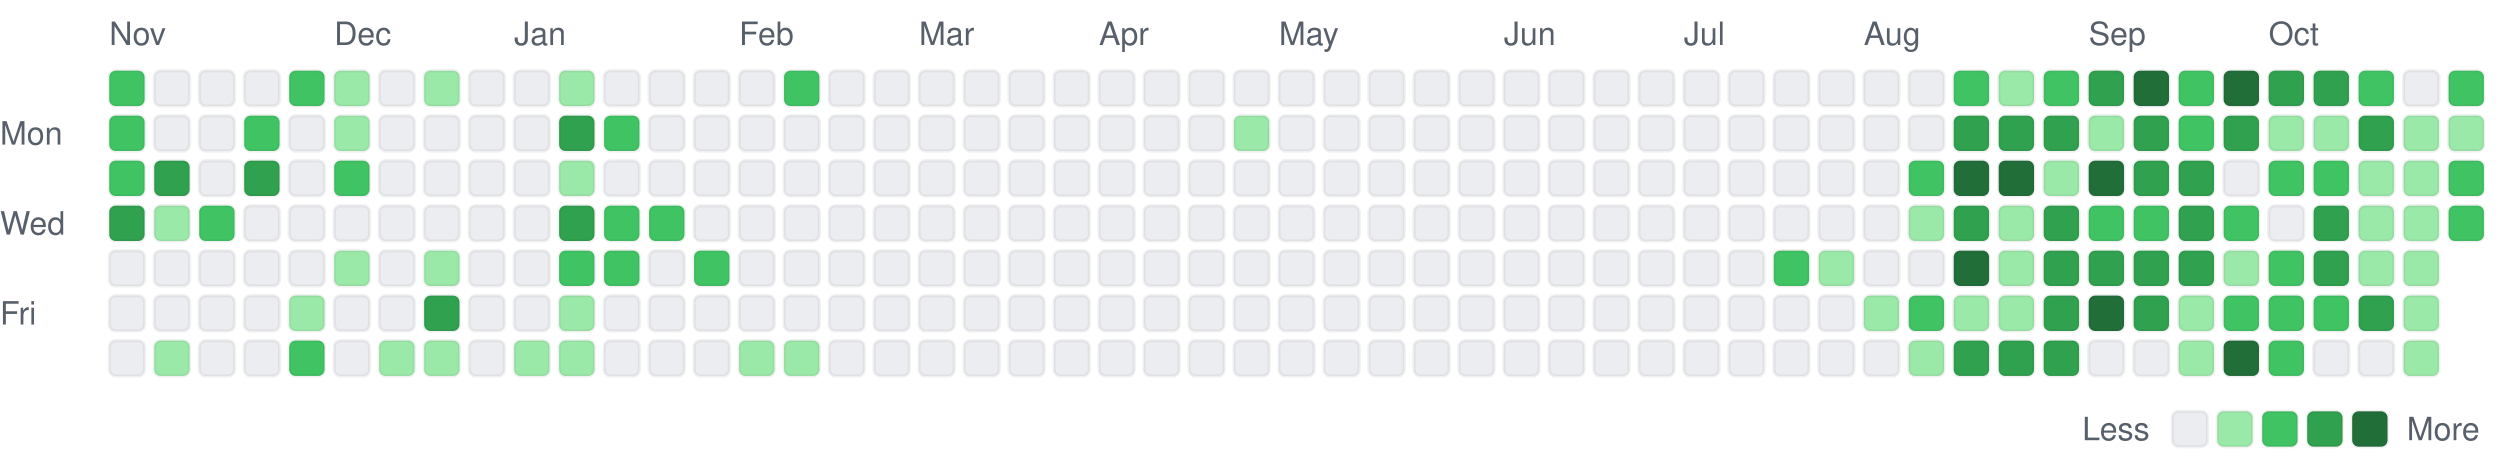
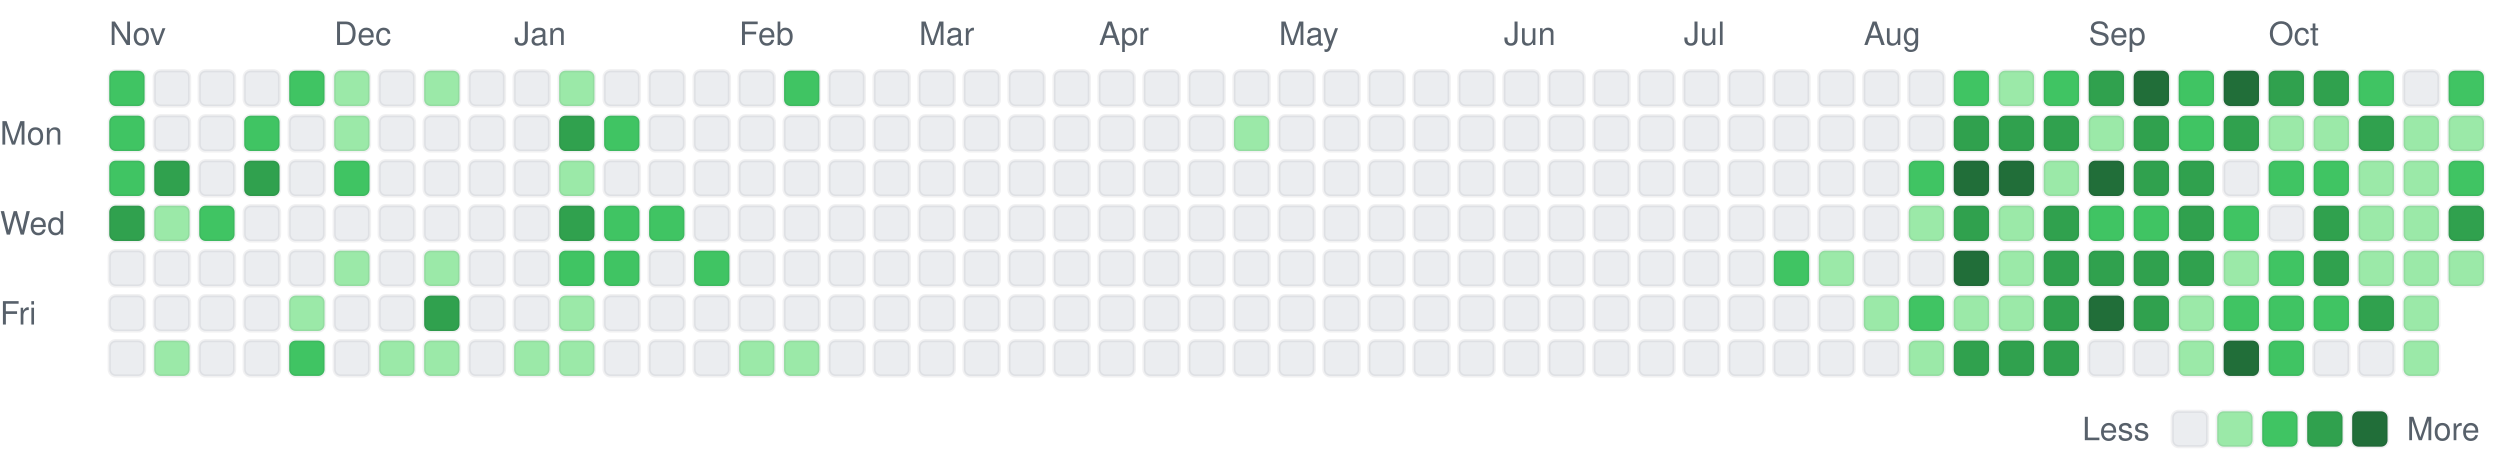
<svg xmlns="http://www.w3.org/2000/svg" width="778" height="146" viewBox="0 0 778 146" role="img" aria-label="LeetCode submissions per day, last 53 weeks">
  <style>text{font:10px -apple-system, Segoe UI, Helvetica, Arial, sans-serif;fill:#57606a}rect{rx:2px;ry:2px;stroke:rgba(27,31,35,.06);stroke-width:1px}.l0{fill:#ebedf0}.l1{fill:#9be9a8}.l2{fill:#40c463}.l3{fill:#30a14e}.l4{fill:#216e39}@media (prefers-color-scheme:dark){text{fill:#8b949e}rect{stroke:rgba(255,255,255,.05)}.l0{fill:#161b22}.l1{fill:#0e4429}.l2{fill:#006d32}.l3{fill:#26a641}.l4{fill:#39d353}}</style>
  <text x="34" y="14">Nov</text>
  <rect class="l2" x="34" y="22" width="11" height="11" />
  <rect class="l2" x="34" y="36" width="11" height="11" />
  <rect class="l2" x="34" y="50" width="11" height="11" />
  <rect class="l3" x="34" y="64" width="11" height="11" />
  <rect class="l0" x="34" y="78" width="11" height="11" />
  <rect class="l0" x="34" y="92" width="11" height="11" />
  <rect class="l0" x="34" y="106" width="11" height="11" />
  <rect class="l0" x="48" y="22" width="11" height="11" />
  <rect class="l0" x="48" y="36" width="11" height="11" />
  <rect class="l3" x="48" y="50" width="11" height="11" />
  <rect class="l1" x="48" y="64" width="11" height="11" />
  <rect class="l0" x="48" y="78" width="11" height="11" />
  <rect class="l0" x="48" y="92" width="11" height="11" />
  <rect class="l1" x="48" y="106" width="11" height="11" />
  <rect class="l0" x="62" y="22" width="11" height="11" />
  <rect class="l0" x="62" y="36" width="11" height="11" />
  <rect class="l0" x="62" y="50" width="11" height="11" />
  <rect class="l2" x="62" y="64" width="11" height="11" />
  <rect class="l0" x="62" y="78" width="11" height="11" />
  <rect class="l0" x="62" y="92" width="11" height="11" />
  <rect class="l0" x="62" y="106" width="11" height="11" />
  <rect class="l0" x="76" y="22" width="11" height="11" />
  <rect class="l2" x="76" y="36" width="11" height="11" />
  <rect class="l3" x="76" y="50" width="11" height="11" />
  <rect class="l0" x="76" y="64" width="11" height="11" />
  <rect class="l0" x="76" y="78" width="11" height="11" />
  <rect class="l0" x="76" y="92" width="11" height="11" />
  <rect class="l0" x="76" y="106" width="11" height="11" />
  <rect class="l2" x="90" y="22" width="11" height="11" />
  <rect class="l0" x="90" y="36" width="11" height="11" />
  <rect class="l0" x="90" y="50" width="11" height="11" />
  <rect class="l0" x="90" y="64" width="11" height="11" />
  <rect class="l0" x="90" y="78" width="11" height="11" />
  <rect class="l1" x="90" y="92" width="11" height="11" />
  <rect class="l2" x="90" y="106" width="11" height="11" />
  <text x="104" y="14">Dec</text>
  <rect class="l1" x="104" y="22" width="11" height="11" />
  <rect class="l1" x="104" y="36" width="11" height="11" />
  <rect class="l2" x="104" y="50" width="11" height="11" />
  <rect class="l0" x="104" y="64" width="11" height="11" />
  <rect class="l1" x="104" y="78" width="11" height="11" />
  <rect class="l0" x="104" y="92" width="11" height="11" />
  <rect class="l0" x="104" y="106" width="11" height="11" />
  <rect class="l0" x="118" y="22" width="11" height="11" />
  <rect class="l0" x="118" y="36" width="11" height="11" />
  <rect class="l0" x="118" y="50" width="11" height="11" />
  <rect class="l0" x="118" y="64" width="11" height="11" />
  <rect class="l0" x="118" y="78" width="11" height="11" />
  <rect class="l0" x="118" y="92" width="11" height="11" />
  <rect class="l1" x="118" y="106" width="11" height="11" />
  <rect class="l1" x="132" y="22" width="11" height="11" />
  <rect class="l0" x="132" y="36" width="11" height="11" />
  <rect class="l0" x="132" y="50" width="11" height="11" />
  <rect class="l0" x="132" y="64" width="11" height="11" />
  <rect class="l1" x="132" y="78" width="11" height="11" />
  <rect class="l3" x="132" y="92" width="11" height="11" />
  <rect class="l1" x="132" y="106" width="11" height="11" />
  <rect class="l0" x="146" y="22" width="11" height="11" />
  <rect class="l0" x="146" y="36" width="11" height="11" />
  <rect class="l0" x="146" y="50" width="11" height="11" />
  <rect class="l0" x="146" y="64" width="11" height="11" />
  <rect class="l0" x="146" y="78" width="11" height="11" />
  <rect class="l0" x="146" y="92" width="11" height="11" />
  <rect class="l0" x="146" y="106" width="11" height="11" />
  <text x="160" y="14">Jan</text>
  <rect class="l0" x="160" y="22" width="11" height="11" />
  <rect class="l0" x="160" y="36" width="11" height="11" />
  <rect class="l0" x="160" y="50" width="11" height="11" />
  <rect class="l0" x="160" y="64" width="11" height="11" />
  <rect class="l0" x="160" y="78" width="11" height="11" />
  <rect class="l0" x="160" y="92" width="11" height="11" />
  <rect class="l1" x="160" y="106" width="11" height="11" />
  <rect class="l1" x="174" y="22" width="11" height="11" />
  <rect class="l3" x="174" y="36" width="11" height="11" />
  <rect class="l1" x="174" y="50" width="11" height="11" />
  <rect class="l3" x="174" y="64" width="11" height="11" />
  <rect class="l2" x="174" y="78" width="11" height="11" />
  <rect class="l1" x="174" y="92" width="11" height="11" />
  <rect class="l1" x="174" y="106" width="11" height="11" />
  <rect class="l0" x="188" y="22" width="11" height="11" />
  <rect class="l2" x="188" y="36" width="11" height="11" />
  <rect class="l0" x="188" y="50" width="11" height="11" />
  <rect class="l2" x="188" y="64" width="11" height="11" />
  <rect class="l2" x="188" y="78" width="11" height="11" />
  <rect class="l0" x="188" y="92" width="11" height="11" />
  <rect class="l0" x="188" y="106" width="11" height="11" />
  <rect class="l0" x="202" y="22" width="11" height="11" />
  <rect class="l0" x="202" y="36" width="11" height="11" />
  <rect class="l0" x="202" y="50" width="11" height="11" />
  <rect class="l2" x="202" y="64" width="11" height="11" />
  <rect class="l0" x="202" y="78" width="11" height="11" />
  <rect class="l0" x="202" y="92" width="11" height="11" />
  <rect class="l0" x="202" y="106" width="11" height="11" />
  <rect class="l0" x="216" y="22" width="11" height="11" />
  <rect class="l0" x="216" y="36" width="11" height="11" />
  <rect class="l0" x="216" y="50" width="11" height="11" />
  <rect class="l0" x="216" y="64" width="11" height="11" />
  <rect class="l2" x="216" y="78" width="11" height="11" />
  <rect class="l0" x="216" y="92" width="11" height="11" />
  <rect class="l0" x="216" y="106" width="11" height="11" />
  <text x="230" y="14">Feb</text>
  <rect class="l0" x="230" y="22" width="11" height="11" />
  <rect class="l0" x="230" y="36" width="11" height="11" />
  <rect class="l0" x="230" y="50" width="11" height="11" />
  <rect class="l0" x="230" y="64" width="11" height="11" />
  <rect class="l0" x="230" y="78" width="11" height="11" />
  <rect class="l0" x="230" y="92" width="11" height="11" />
  <rect class="l1" x="230" y="106" width="11" height="11" />
  <rect class="l2" x="244" y="22" width="11" height="11" />
  <rect class="l0" x="244" y="36" width="11" height="11" />
  <rect class="l0" x="244" y="50" width="11" height="11" />
  <rect class="l0" x="244" y="64" width="11" height="11" />
  <rect class="l0" x="244" y="78" width="11" height="11" />
  <rect class="l0" x="244" y="92" width="11" height="11" />
  <rect class="l1" x="244" y="106" width="11" height="11" />
  <rect class="l0" x="258" y="22" width="11" height="11" />
  <rect class="l0" x="258" y="36" width="11" height="11" />
  <rect class="l0" x="258" y="50" width="11" height="11" />
  <rect class="l0" x="258" y="64" width="11" height="11" />
  <rect class="l0" x="258" y="78" width="11" height="11" />
  <rect class="l0" x="258" y="92" width="11" height="11" />
  <rect class="l0" x="258" y="106" width="11" height="11" />
  <rect class="l0" x="272" y="22" width="11" height="11" />
  <rect class="l0" x="272" y="36" width="11" height="11" />
  <rect class="l0" x="272" y="50" width="11" height="11" />
  <rect class="l0" x="272" y="64" width="11" height="11" />
  <rect class="l0" x="272" y="78" width="11" height="11" />
  <rect class="l0" x="272" y="92" width="11" height="11" />
  <rect class="l0" x="272" y="106" width="11" height="11" />
  <text x="286" y="14">Mar</text>
  <rect class="l0" x="286" y="22" width="11" height="11" />
  <rect class="l0" x="286" y="36" width="11" height="11" />
  <rect class="l0" x="286" y="50" width="11" height="11" />
  <rect class="l0" x="286" y="64" width="11" height="11" />
  <rect class="l0" x="286" y="78" width="11" height="11" />
  <rect class="l0" x="286" y="92" width="11" height="11" />
  <rect class="l0" x="286" y="106" width="11" height="11" />
  <rect class="l0" x="300" y="22" width="11" height="11" />
  <rect class="l0" x="300" y="36" width="11" height="11" />
  <rect class="l0" x="300" y="50" width="11" height="11" />
  <rect class="l0" x="300" y="64" width="11" height="11" />
  <rect class="l0" x="300" y="78" width="11" height="11" />
  <rect class="l0" x="300" y="92" width="11" height="11" />
  <rect class="l0" x="300" y="106" width="11" height="11" />
  <rect class="l0" x="314" y="22" width="11" height="11" />
  <rect class="l0" x="314" y="36" width="11" height="11" />
  <rect class="l0" x="314" y="50" width="11" height="11" />
  <rect class="l0" x="314" y="64" width="11" height="11" />
  <rect class="l0" x="314" y="78" width="11" height="11" />
  <rect class="l0" x="314" y="92" width="11" height="11" />
  <rect class="l0" x="314" y="106" width="11" height="11" />
  <rect class="l0" x="328" y="22" width="11" height="11" />
  <rect class="l0" x="328" y="36" width="11" height="11" />
  <rect class="l0" x="328" y="50" width="11" height="11" />
  <rect class="l0" x="328" y="64" width="11" height="11" />
  <rect class="l0" x="328" y="78" width="11" height="11" />
  <rect class="l0" x="328" y="92" width="11" height="11" />
  <rect class="l0" x="328" y="106" width="11" height="11" />
  <text x="342" y="14">Apr</text>
  <rect class="l0" x="342" y="22" width="11" height="11" />
  <rect class="l0" x="342" y="36" width="11" height="11" />
  <rect class="l0" x="342" y="50" width="11" height="11" />
  <rect class="l0" x="342" y="64" width="11" height="11" />
  <rect class="l0" x="342" y="78" width="11" height="11" />
  <rect class="l0" x="342" y="92" width="11" height="11" />
  <rect class="l0" x="342" y="106" width="11" height="11" />
  <rect class="l0" x="356" y="22" width="11" height="11" />
  <rect class="l0" x="356" y="36" width="11" height="11" />
  <rect class="l0" x="356" y="50" width="11" height="11" />
  <rect class="l0" x="356" y="64" width="11" height="11" />
  <rect class="l0" x="356" y="78" width="11" height="11" />
  <rect class="l0" x="356" y="92" width="11" height="11" />
  <rect class="l0" x="356" y="106" width="11" height="11" />
  <rect class="l0" x="370" y="22" width="11" height="11" />
  <rect class="l0" x="370" y="36" width="11" height="11" />
  <rect class="l0" x="370" y="50" width="11" height="11" />
  <rect class="l0" x="370" y="64" width="11" height="11" />
  <rect class="l0" x="370" y="78" width="11" height="11" />
  <rect class="l0" x="370" y="92" width="11" height="11" />
  <rect class="l0" x="370" y="106" width="11" height="11" />
  <rect class="l0" x="384" y="22" width="11" height="11" />
  <rect class="l1" x="384" y="36" width="11" height="11" />
  <rect class="l0" x="384" y="50" width="11" height="11" />
  <rect class="l0" x="384" y="64" width="11" height="11" />
  <rect class="l0" x="384" y="78" width="11" height="11" />
  <rect class="l0" x="384" y="92" width="11" height="11" />
  <rect class="l0" x="384" y="106" width="11" height="11" />
  <text x="398" y="14">May</text>
  <rect class="l0" x="398" y="22" width="11" height="11" />
  <rect class="l0" x="398" y="36" width="11" height="11" />
  <rect class="l0" x="398" y="50" width="11" height="11" />
  <rect class="l0" x="398" y="64" width="11" height="11" />
  <rect class="l0" x="398" y="78" width="11" height="11" />
  <rect class="l0" x="398" y="92" width="11" height="11" />
  <rect class="l0" x="398" y="106" width="11" height="11" />
  <rect class="l0" x="412" y="22" width="11" height="11" />
  <rect class="l0" x="412" y="36" width="11" height="11" />
  <rect class="l0" x="412" y="50" width="11" height="11" />
  <rect class="l0" x="412" y="64" width="11" height="11" />
  <rect class="l0" x="412" y="78" width="11" height="11" />
  <rect class="l0" x="412" y="92" width="11" height="11" />
  <rect class="l0" x="412" y="106" width="11" height="11" />
  <rect class="l0" x="426" y="22" width="11" height="11" />
  <rect class="l0" x="426" y="36" width="11" height="11" />
  <rect class="l0" x="426" y="50" width="11" height="11" />
  <rect class="l0" x="426" y="64" width="11" height="11" />
  <rect class="l0" x="426" y="78" width="11" height="11" />
  <rect class="l0" x="426" y="92" width="11" height="11" />
  <rect class="l0" x="426" y="106" width="11" height="11" />
  <rect class="l0" x="440" y="22" width="11" height="11" />
  <rect class="l0" x="440" y="36" width="11" height="11" />
  <rect class="l0" x="440" y="50" width="11" height="11" />
  <rect class="l0" x="440" y="64" width="11" height="11" />
  <rect class="l0" x="440" y="78" width="11" height="11" />
  <rect class="l0" x="440" y="92" width="11" height="11" />
  <rect class="l0" x="440" y="106" width="11" height="11" />
  <rect class="l0" x="454" y="22" width="11" height="11" />
  <rect class="l0" x="454" y="36" width="11" height="11" />
  <rect class="l0" x="454" y="50" width="11" height="11" />
  <rect class="l0" x="454" y="64" width="11" height="11" />
  <rect class="l0" x="454" y="78" width="11" height="11" />
  <rect class="l0" x="454" y="92" width="11" height="11" />
  <rect class="l0" x="454" y="106" width="11" height="11" />
  <text x="468" y="14">Jun</text>
  <rect class="l0" x="468" y="22" width="11" height="11" />
  <rect class="l0" x="468" y="36" width="11" height="11" />
  <rect class="l0" x="468" y="50" width="11" height="11" />
  <rect class="l0" x="468" y="64" width="11" height="11" />
  <rect class="l0" x="468" y="78" width="11" height="11" />
  <rect class="l0" x="468" y="92" width="11" height="11" />
  <rect class="l0" x="468" y="106" width="11" height="11" />
  <rect class="l0" x="482" y="22" width="11" height="11" />
  <rect class="l0" x="482" y="36" width="11" height="11" />
  <rect class="l0" x="482" y="50" width="11" height="11" />
  <rect class="l0" x="482" y="64" width="11" height="11" />
  <rect class="l0" x="482" y="78" width="11" height="11" />
  <rect class="l0" x="482" y="92" width="11" height="11" />
  <rect class="l0" x="482" y="106" width="11" height="11" />
  <rect class="l0" x="496" y="22" width="11" height="11" />
  <rect class="l0" x="496" y="36" width="11" height="11" />
  <rect class="l0" x="496" y="50" width="11" height="11" />
  <rect class="l0" x="496" y="64" width="11" height="11" />
  <rect class="l0" x="496" y="78" width="11" height="11" />
  <rect class="l0" x="496" y="92" width="11" height="11" />
  <rect class="l0" x="496" y="106" width="11" height="11" />
  <rect class="l0" x="510" y="22" width="11" height="11" />
  <rect class="l0" x="510" y="36" width="11" height="11" />
  <rect class="l0" x="510" y="50" width="11" height="11" />
  <rect class="l0" x="510" y="64" width="11" height="11" />
  <rect class="l0" x="510" y="78" width="11" height="11" />
  <rect class="l0" x="510" y="92" width="11" height="11" />
  <rect class="l0" x="510" y="106" width="11" height="11" />
  <text x="524" y="14">Jul</text>
  <rect class="l0" x="524" y="22" width="11" height="11" />
  <rect class="l0" x="524" y="36" width="11" height="11" />
  <rect class="l0" x="524" y="50" width="11" height="11" />
  <rect class="l0" x="524" y="64" width="11" height="11" />
  <rect class="l0" x="524" y="78" width="11" height="11" />
  <rect class="l0" x="524" y="92" width="11" height="11" />
  <rect class="l0" x="524" y="106" width="11" height="11" />
  <rect class="l0" x="538" y="22" width="11" height="11" />
  <rect class="l0" x="538" y="36" width="11" height="11" />
  <rect class="l0" x="538" y="50" width="11" height="11" />
  <rect class="l0" x="538" y="64" width="11" height="11" />
  <rect class="l0" x="538" y="78" width="11" height="11" />
  <rect class="l0" x="538" y="92" width="11" height="11" />
  <rect class="l0" x="538" y="106" width="11" height="11" />
  <rect class="l0" x="552" y="22" width="11" height="11" />
  <rect class="l0" x="552" y="36" width="11" height="11" />
  <rect class="l0" x="552" y="50" width="11" height="11" />
  <rect class="l0" x="552" y="64" width="11" height="11" />
  <rect class="l2" x="552" y="78" width="11" height="11" />
  <rect class="l0" x="552" y="92" width="11" height="11" />
  <rect class="l0" x="552" y="106" width="11" height="11" />
  <rect class="l0" x="566" y="22" width="11" height="11" />
  <rect class="l0" x="566" y="36" width="11" height="11" />
  <rect class="l0" x="566" y="50" width="11" height="11" />
  <rect class="l0" x="566" y="64" width="11" height="11" />
  <rect class="l1" x="566" y="78" width="11" height="11" />
  <rect class="l0" x="566" y="92" width="11" height="11" />
  <rect class="l0" x="566" y="106" width="11" height="11" />
  <text x="580" y="14">Aug</text>
  <rect class="l0" x="580" y="22" width="11" height="11" />
  <rect class="l0" x="580" y="36" width="11" height="11" />
  <rect class="l0" x="580" y="50" width="11" height="11" />
  <rect class="l0" x="580" y="64" width="11" height="11" />
  <rect class="l0" x="580" y="78" width="11" height="11" />
  <rect class="l1" x="580" y="92" width="11" height="11" />
  <rect class="l0" x="580" y="106" width="11" height="11" />
  <rect class="l0" x="594" y="22" width="11" height="11" />
  <rect class="l0" x="594" y="36" width="11" height="11" />
  <rect class="l2" x="594" y="50" width="11" height="11" />
  <rect class="l1" x="594" y="64" width="11" height="11" />
  <rect class="l0" x="594" y="78" width="11" height="11" />
  <rect class="l2" x="594" y="92" width="11" height="11" />
  <rect class="l1" x="594" y="106" width="11" height="11" />
  <rect class="l2" x="608" y="22" width="11" height="11" />
  <rect class="l3" x="608" y="36" width="11" height="11" />
  <rect class="l4" x="608" y="50" width="11" height="11" />
  <rect class="l3" x="608" y="64" width="11" height="11" />
  <rect class="l4" x="608" y="78" width="11" height="11" />
  <rect class="l1" x="608" y="92" width="11" height="11" />
  <rect class="l3" x="608" y="106" width="11" height="11" />
  <rect class="l1" x="622" y="22" width="11" height="11" />
  <rect class="l3" x="622" y="36" width="11" height="11" />
  <rect class="l4" x="622" y="50" width="11" height="11" />
  <rect class="l1" x="622" y="64" width="11" height="11" />
  <rect class="l1" x="622" y="78" width="11" height="11" />
  <rect class="l1" x="622" y="92" width="11" height="11" />
  <rect class="l3" x="622" y="106" width="11" height="11" />
  <rect class="l2" x="636" y="22" width="11" height="11" />
  <rect class="l3" x="636" y="36" width="11" height="11" />
  <rect class="l1" x="636" y="50" width="11" height="11" />
  <rect class="l3" x="636" y="64" width="11" height="11" />
  <rect class="l3" x="636" y="78" width="11" height="11" />
  <rect class="l3" x="636" y="92" width="11" height="11" />
  <rect class="l3" x="636" y="106" width="11" height="11" />
  <text x="650" y="14">Sep</text>
  <rect class="l3" x="650" y="22" width="11" height="11" />
  <rect class="l1" x="650" y="36" width="11" height="11" />
  <rect class="l4" x="650" y="50" width="11" height="11" />
  <rect class="l2" x="650" y="64" width="11" height="11" />
  <rect class="l3" x="650" y="78" width="11" height="11" />
  <rect class="l4" x="650" y="92" width="11" height="11" />
  <rect class="l0" x="650" y="106" width="11" height="11" />
  <rect class="l4" x="664" y="22" width="11" height="11" />
  <rect class="l3" x="664" y="36" width="11" height="11" />
  <rect class="l3" x="664" y="50" width="11" height="11" />
  <rect class="l2" x="664" y="64" width="11" height="11" />
  <rect class="l3" x="664" y="78" width="11" height="11" />
  <rect class="l3" x="664" y="92" width="11" height="11" />
  <rect class="l0" x="664" y="106" width="11" height="11" />
  <rect class="l2" x="678" y="22" width="11" height="11" />
  <rect class="l2" x="678" y="36" width="11" height="11" />
  <rect class="l3" x="678" y="50" width="11" height="11" />
  <rect class="l3" x="678" y="64" width="11" height="11" />
  <rect class="l3" x="678" y="78" width="11" height="11" />
  <rect class="l1" x="678" y="92" width="11" height="11" />
  <rect class="l1" x="678" y="106" width="11" height="11" />
  <rect class="l4" x="692" y="22" width="11" height="11" />
  <rect class="l3" x="692" y="36" width="11" height="11" />
  <rect class="l0" x="692" y="50" width="11" height="11" />
  <rect class="l2" x="692" y="64" width="11" height="11" />
  <rect class="l1" x="692" y="78" width="11" height="11" />
  <rect class="l2" x="692" y="92" width="11" height="11" />
  <rect class="l4" x="692" y="106" width="11" height="11" />
  <text x="706" y="14">Oct</text>
  <rect class="l3" x="706" y="22" width="11" height="11" />
  <rect class="l1" x="706" y="36" width="11" height="11" />
  <rect class="l2" x="706" y="50" width="11" height="11" />
  <rect class="l0" x="706" y="64" width="11" height="11" />
  <rect class="l2" x="706" y="78" width="11" height="11" />
  <rect class="l2" x="706" y="92" width="11" height="11" />
  <rect class="l2" x="706" y="106" width="11" height="11" />
  <rect class="l3" x="720" y="22" width="11" height="11" />
  <rect class="l1" x="720" y="36" width="11" height="11" />
  <rect class="l2" x="720" y="50" width="11" height="11" />
  <rect class="l3" x="720" y="64" width="11" height="11" />
  <rect class="l3" x="720" y="78" width="11" height="11" />
  <rect class="l2" x="720" y="92" width="11" height="11" />
  <rect class="l0" x="720" y="106" width="11" height="11" />
  <rect class="l2" x="734" y="22" width="11" height="11" />
  <rect class="l3" x="734" y="36" width="11" height="11" />
  <rect class="l1" x="734" y="50" width="11" height="11" />
  <rect class="l1" x="734" y="64" width="11" height="11" />
  <rect class="l1" x="734" y="78" width="11" height="11" />
  <rect class="l3" x="734" y="92" width="11" height="11" />
  <rect class="l0" x="734" y="106" width="11" height="11" />
  <rect class="l0" x="748" y="22" width="11" height="11" />
  <rect class="l1" x="748" y="36" width="11" height="11" />
  <rect class="l1" x="748" y="50" width="11" height="11" />
  <rect class="l1" x="748" y="64" width="11" height="11" />
  <rect class="l1" x="748" y="78" width="11" height="11" />
  <rect class="l1" x="748" y="92" width="11" height="11" />
  <rect class="l1" x="748" y="106" width="11" height="11" />
  <rect class="l2" x="762" y="22" width="11" height="11" />
  <rect class="l1" x="762" y="36" width="11" height="11" />
  <rect class="l2" x="762" y="50" width="11" height="11" />
-   <rect class="l2" x="762" y="64" width="11" height="11" />
+   <rect class="l3" x="762" y="64" width="11" height="11" />
+   <rect class="l1" x="762" y="78" width="11" height="11" />
  <text x="0" y="45">Mon</text>
  <text x="0" y="73">Wed</text>
  <text x="0" y="101">Fri</text>
  <text x="648" y="137">Less</text>
  <rect class="l0" x="676" y="128" width="11" height="11" />
  <rect class="l1" x="690" y="128" width="11" height="11" />
  <rect class="l2" x="704" y="128" width="11" height="11" />
  <rect class="l3" x="718" y="128" width="11" height="11" />
  <rect class="l4" x="732" y="128" width="11" height="11" />
  <text x="749" y="137">More</text>
</svg>
